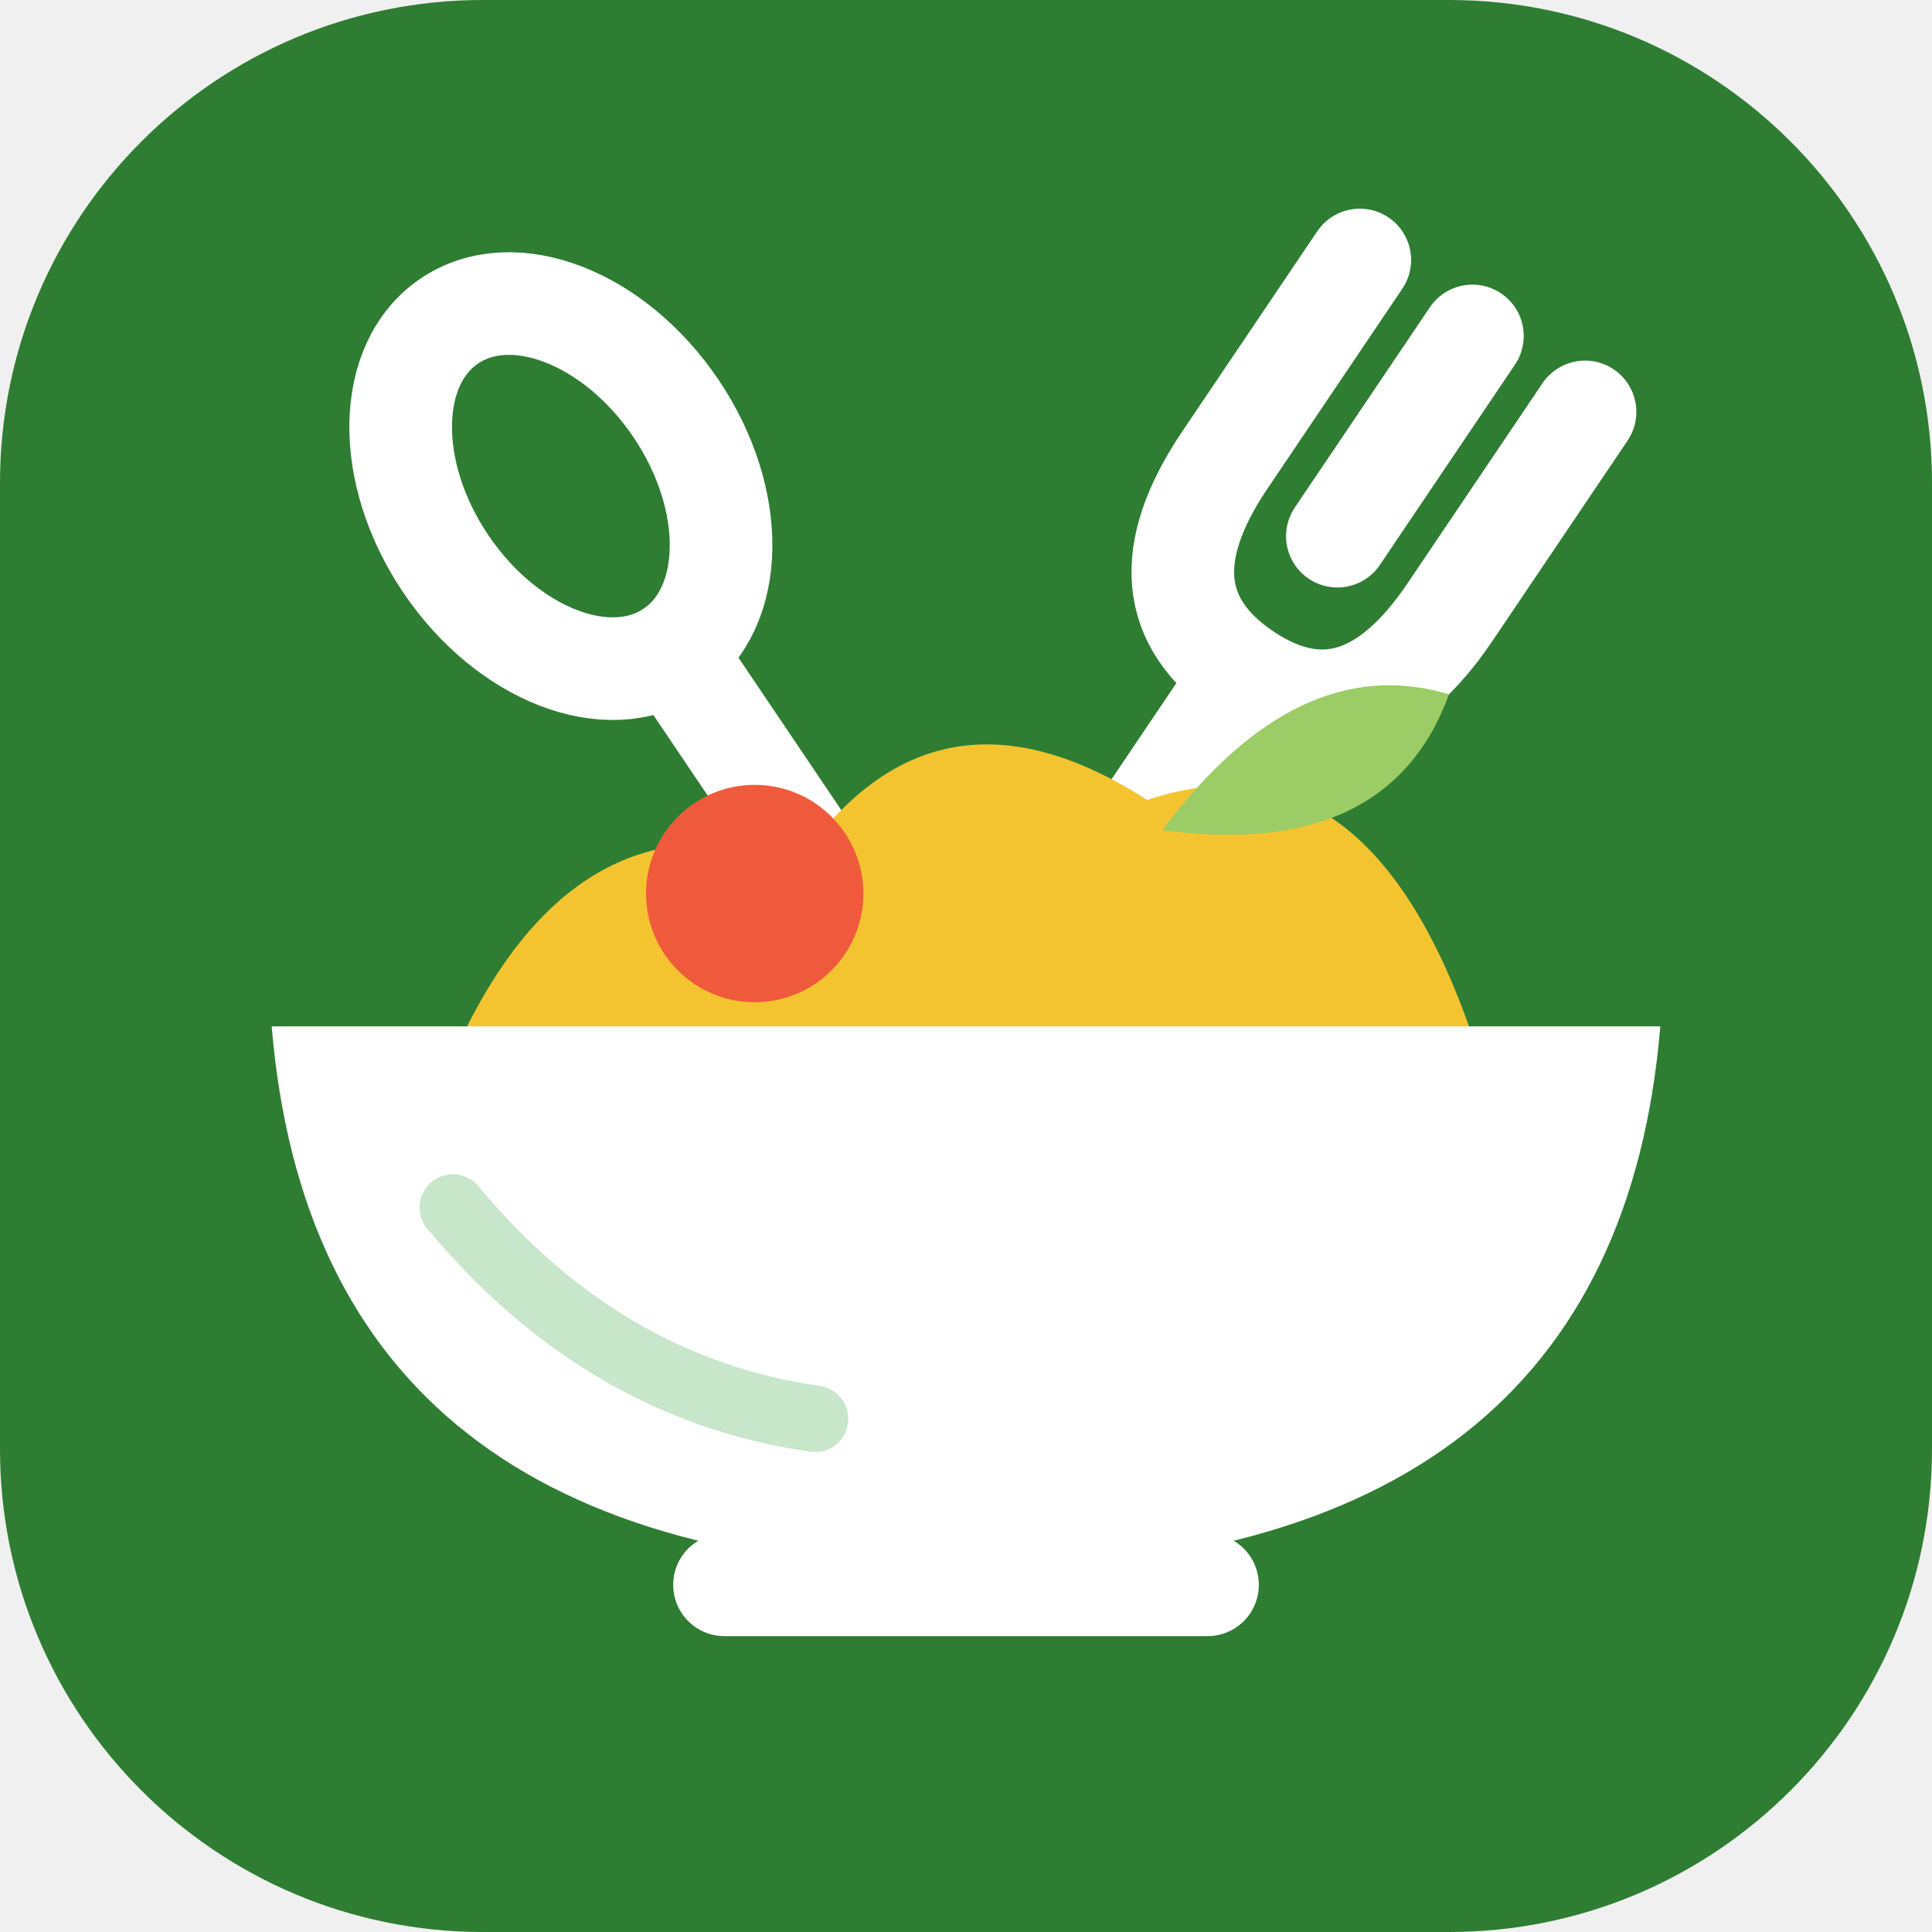
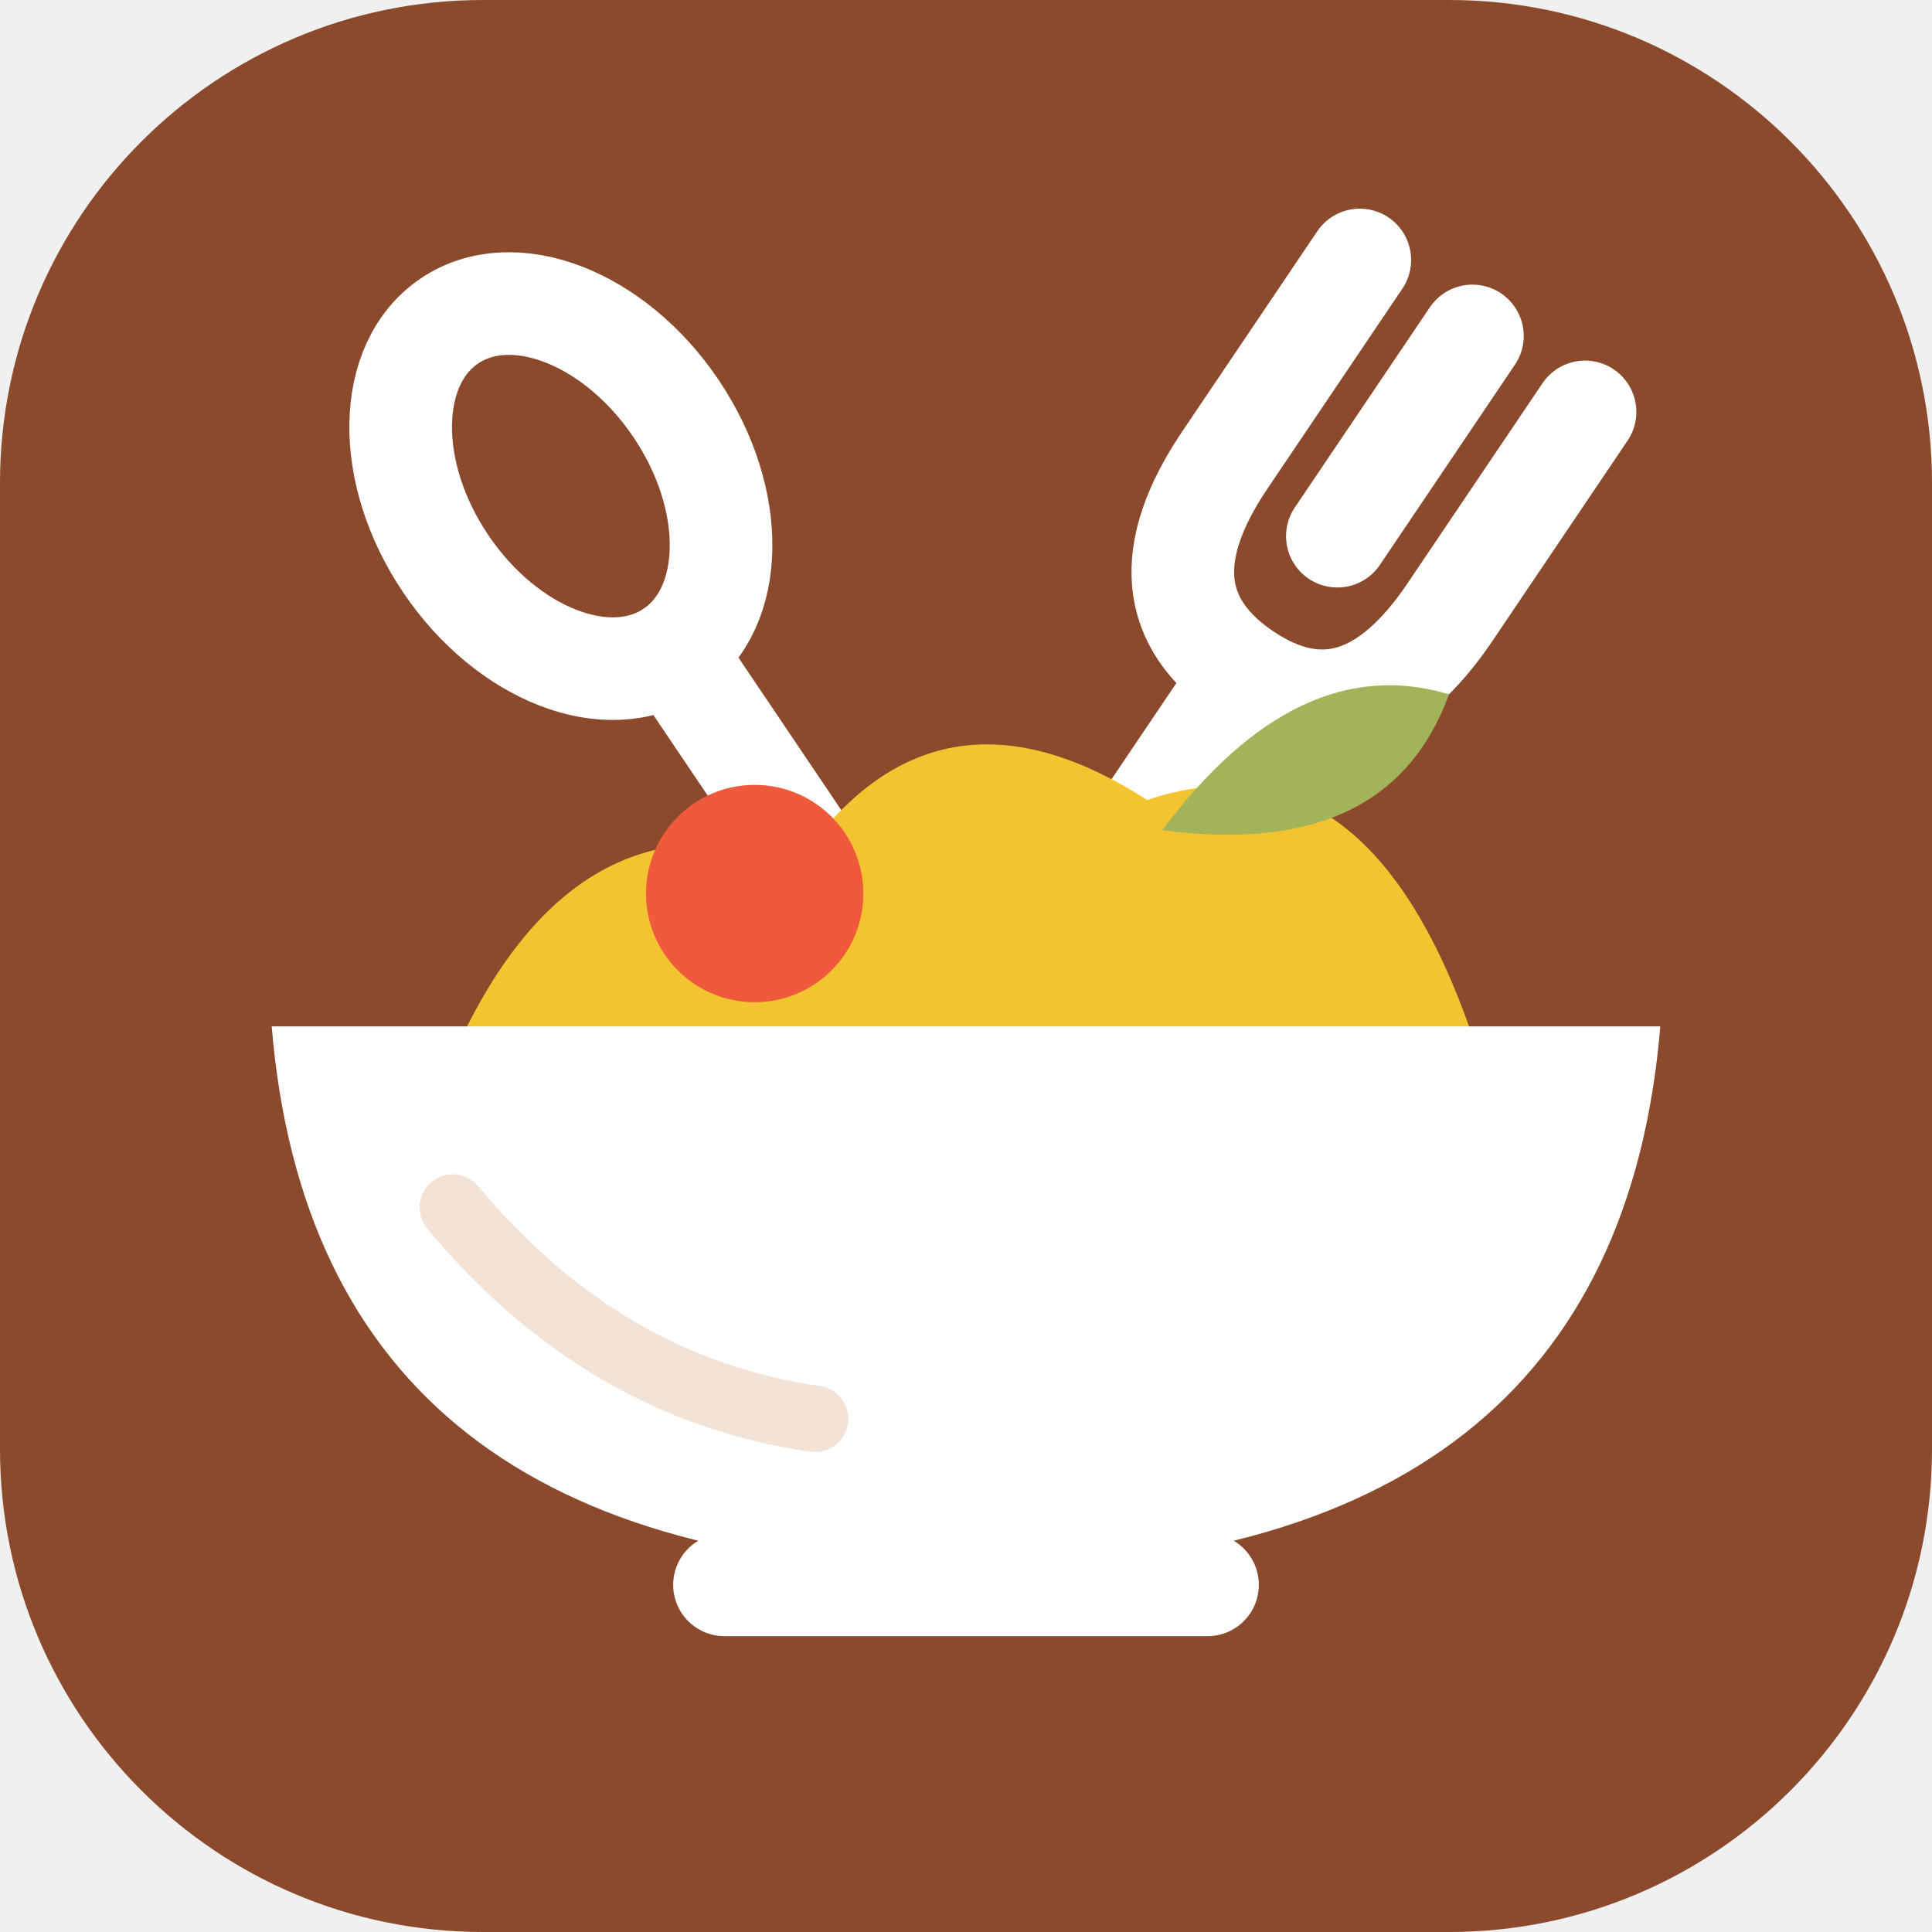
<svg xmlns="http://www.w3.org/2000/svg" viewBox="0 0 64 64">
-   <rect width="64" height="64" rx="16" fill="#2e7d32" />
+   <rect width="64" height="64" rx="16" fill="#8a4a2b" />
  <g fill="none" stroke="#fff" stroke-width="3.4" stroke-linecap="round" stroke-linejoin="round">
    <g transform="rotate(34 32 36)">
      <path d="M27.5 6v8M32 6v8M36.5 6v8M27.5 14q0 5.5 4.5 5.5t4.5-5.5M32 19.5V40" />
    </g>
    <g transform="rotate(-34 32 36)">
      <ellipse cx="32" cy="12" rx="4.6" ry="6.6" />
      <path d="M32 18.6V40" />
    </g>
  </g>
  <path d="M15 35q4-9 11.5-6.5Q31 22 38 26.5q7.5-2.5 11 8.5z" fill="#f4c430" />
  <circle cx="25" cy="29.6" r="3.6" fill="#f05a3c" />
-   <path d="M38.5 27.5q4.5-6 9.5-4.5-2 5.5-9.5 4.5z" fill="#9ccc65" />
+   <path d="M38.5 27.5q4.5-6 9.5-4.5-2 5.5-9.5 4.5z" fill="#a3b35a" />
  <path d="M9 34h46q-1.5 18-23 18T9 34z" fill="#fff" />
  <path d="M24 52.5h16" stroke="#fff" stroke-width="3.4" stroke-linecap="round" />
-   <path d="M15 40q5 6 12 7" fill="none" stroke="#c8e6c9" stroke-width="2.2" stroke-linecap="round" />
+   <path d="M15 40q5 6 12 7" fill="none" stroke="#f3e2d6" stroke-width="2.2" stroke-linecap="round" />
</svg>
